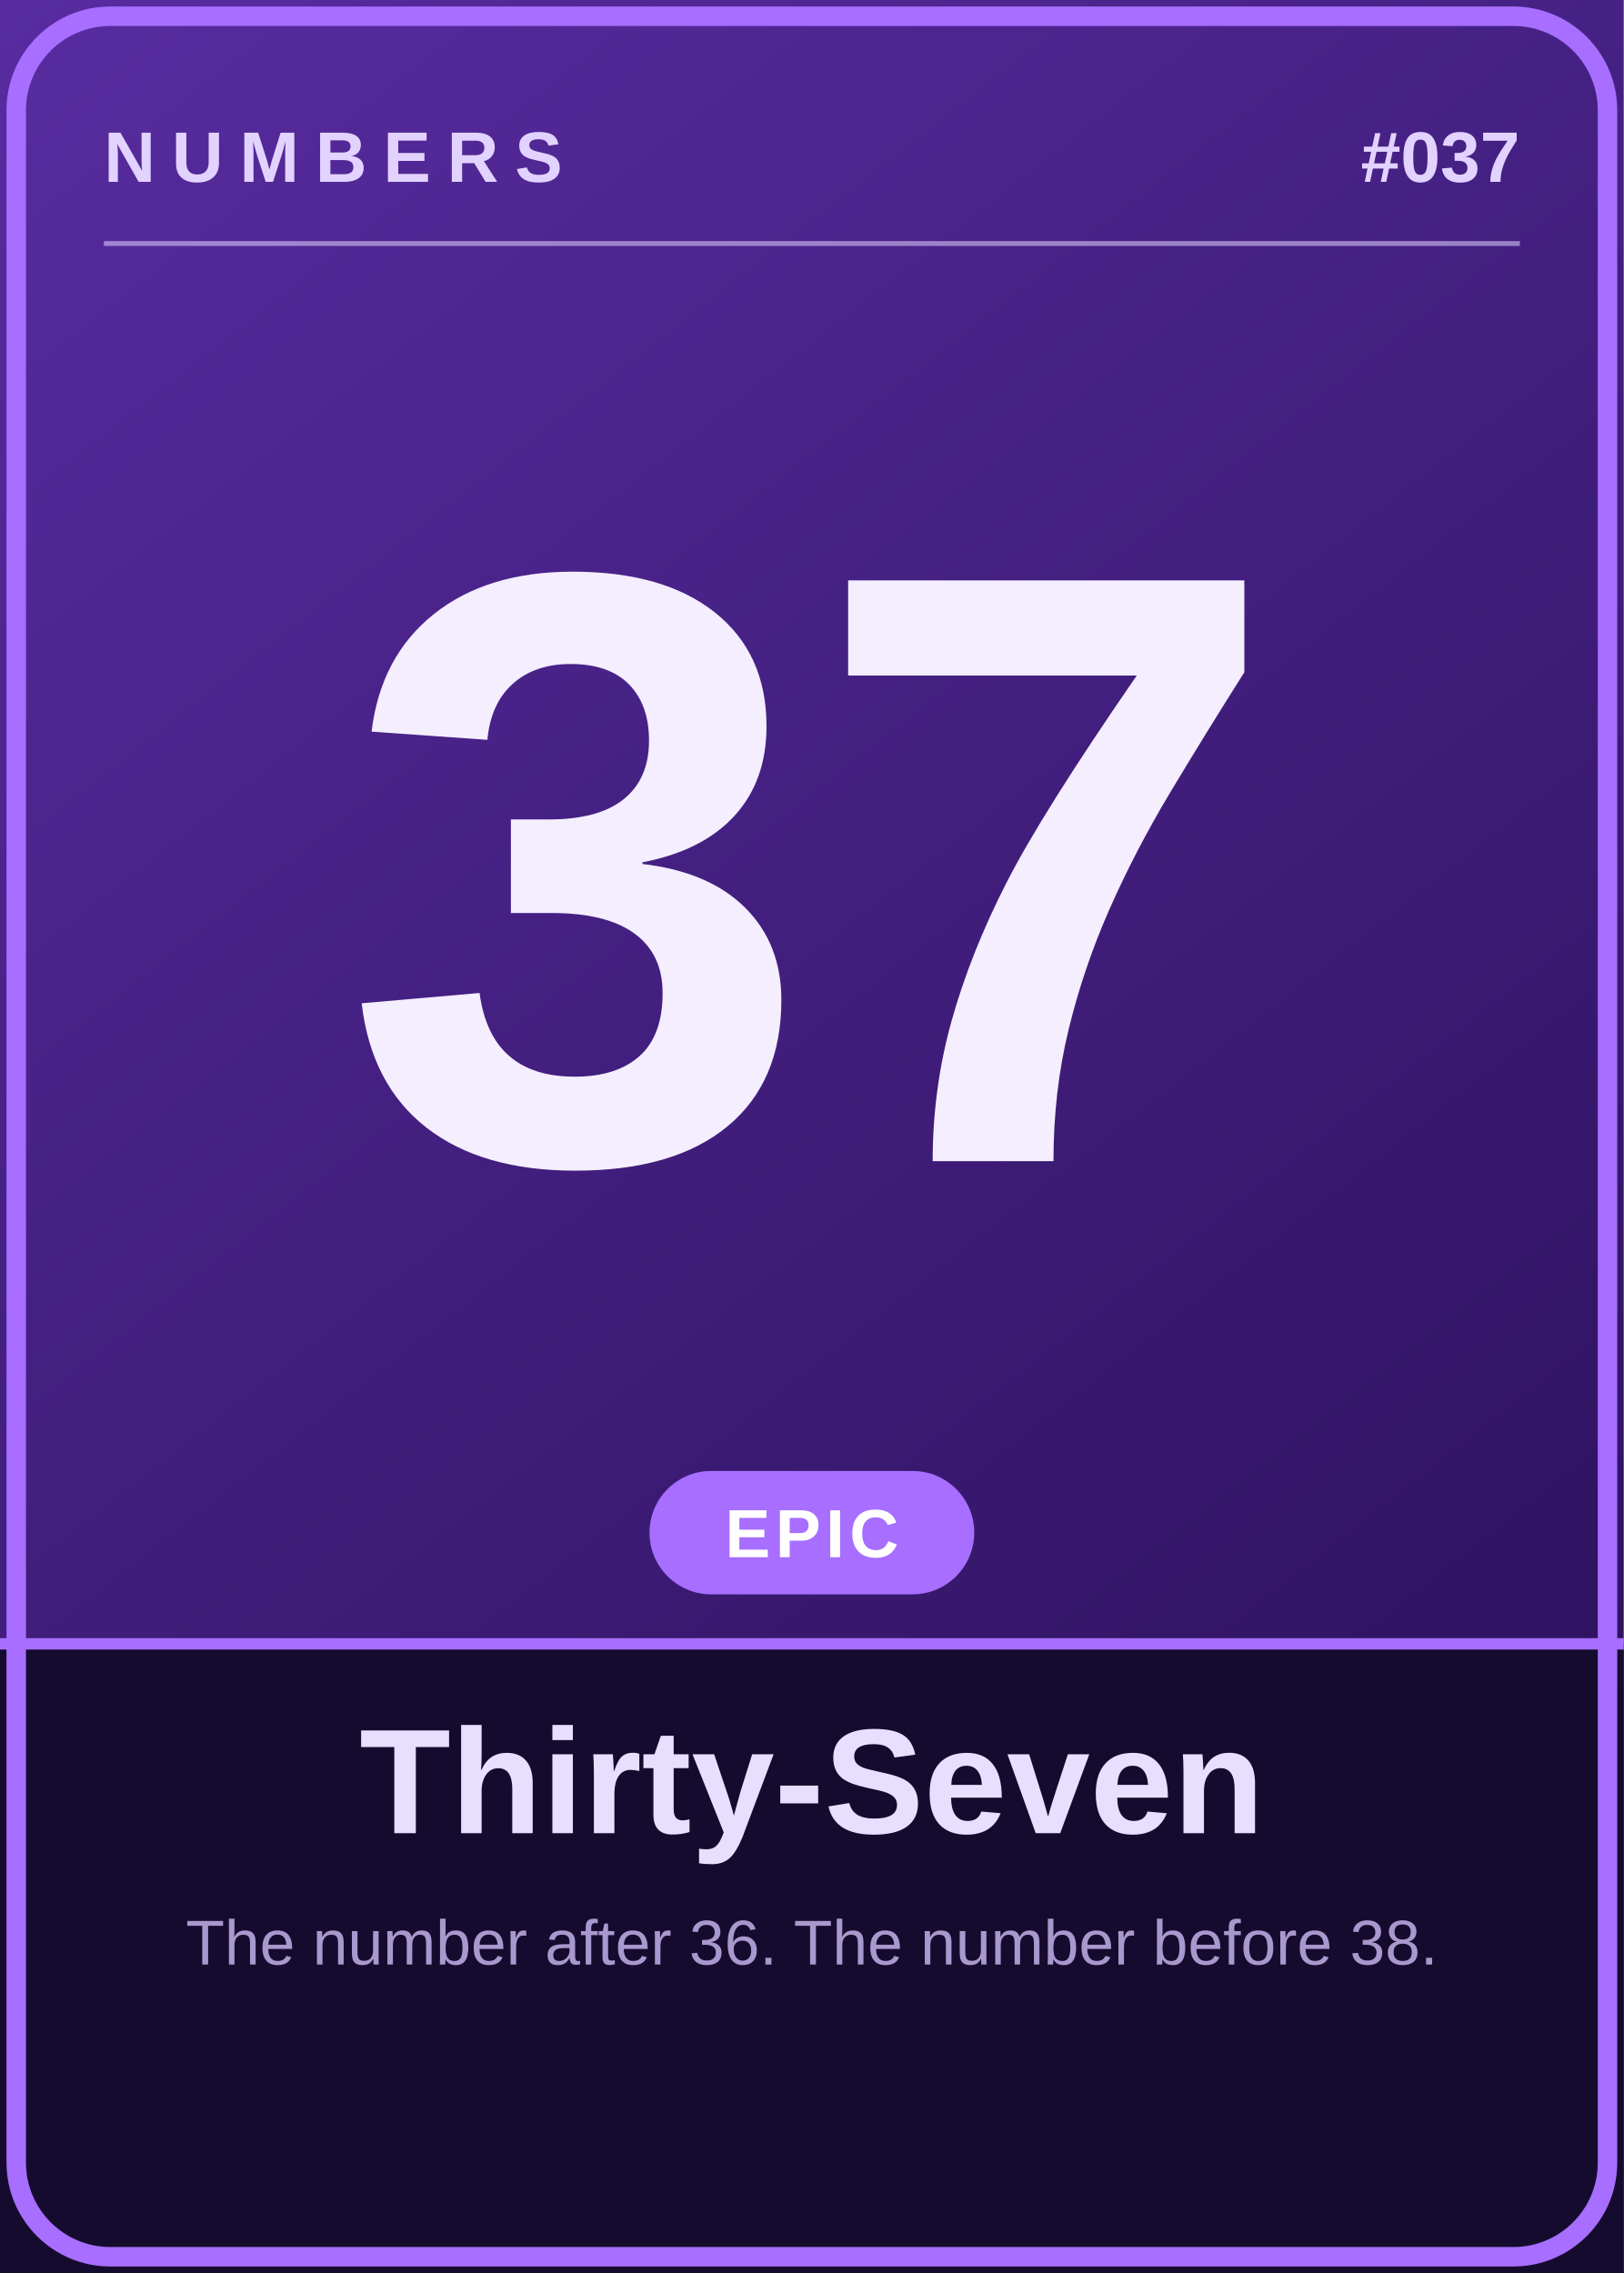
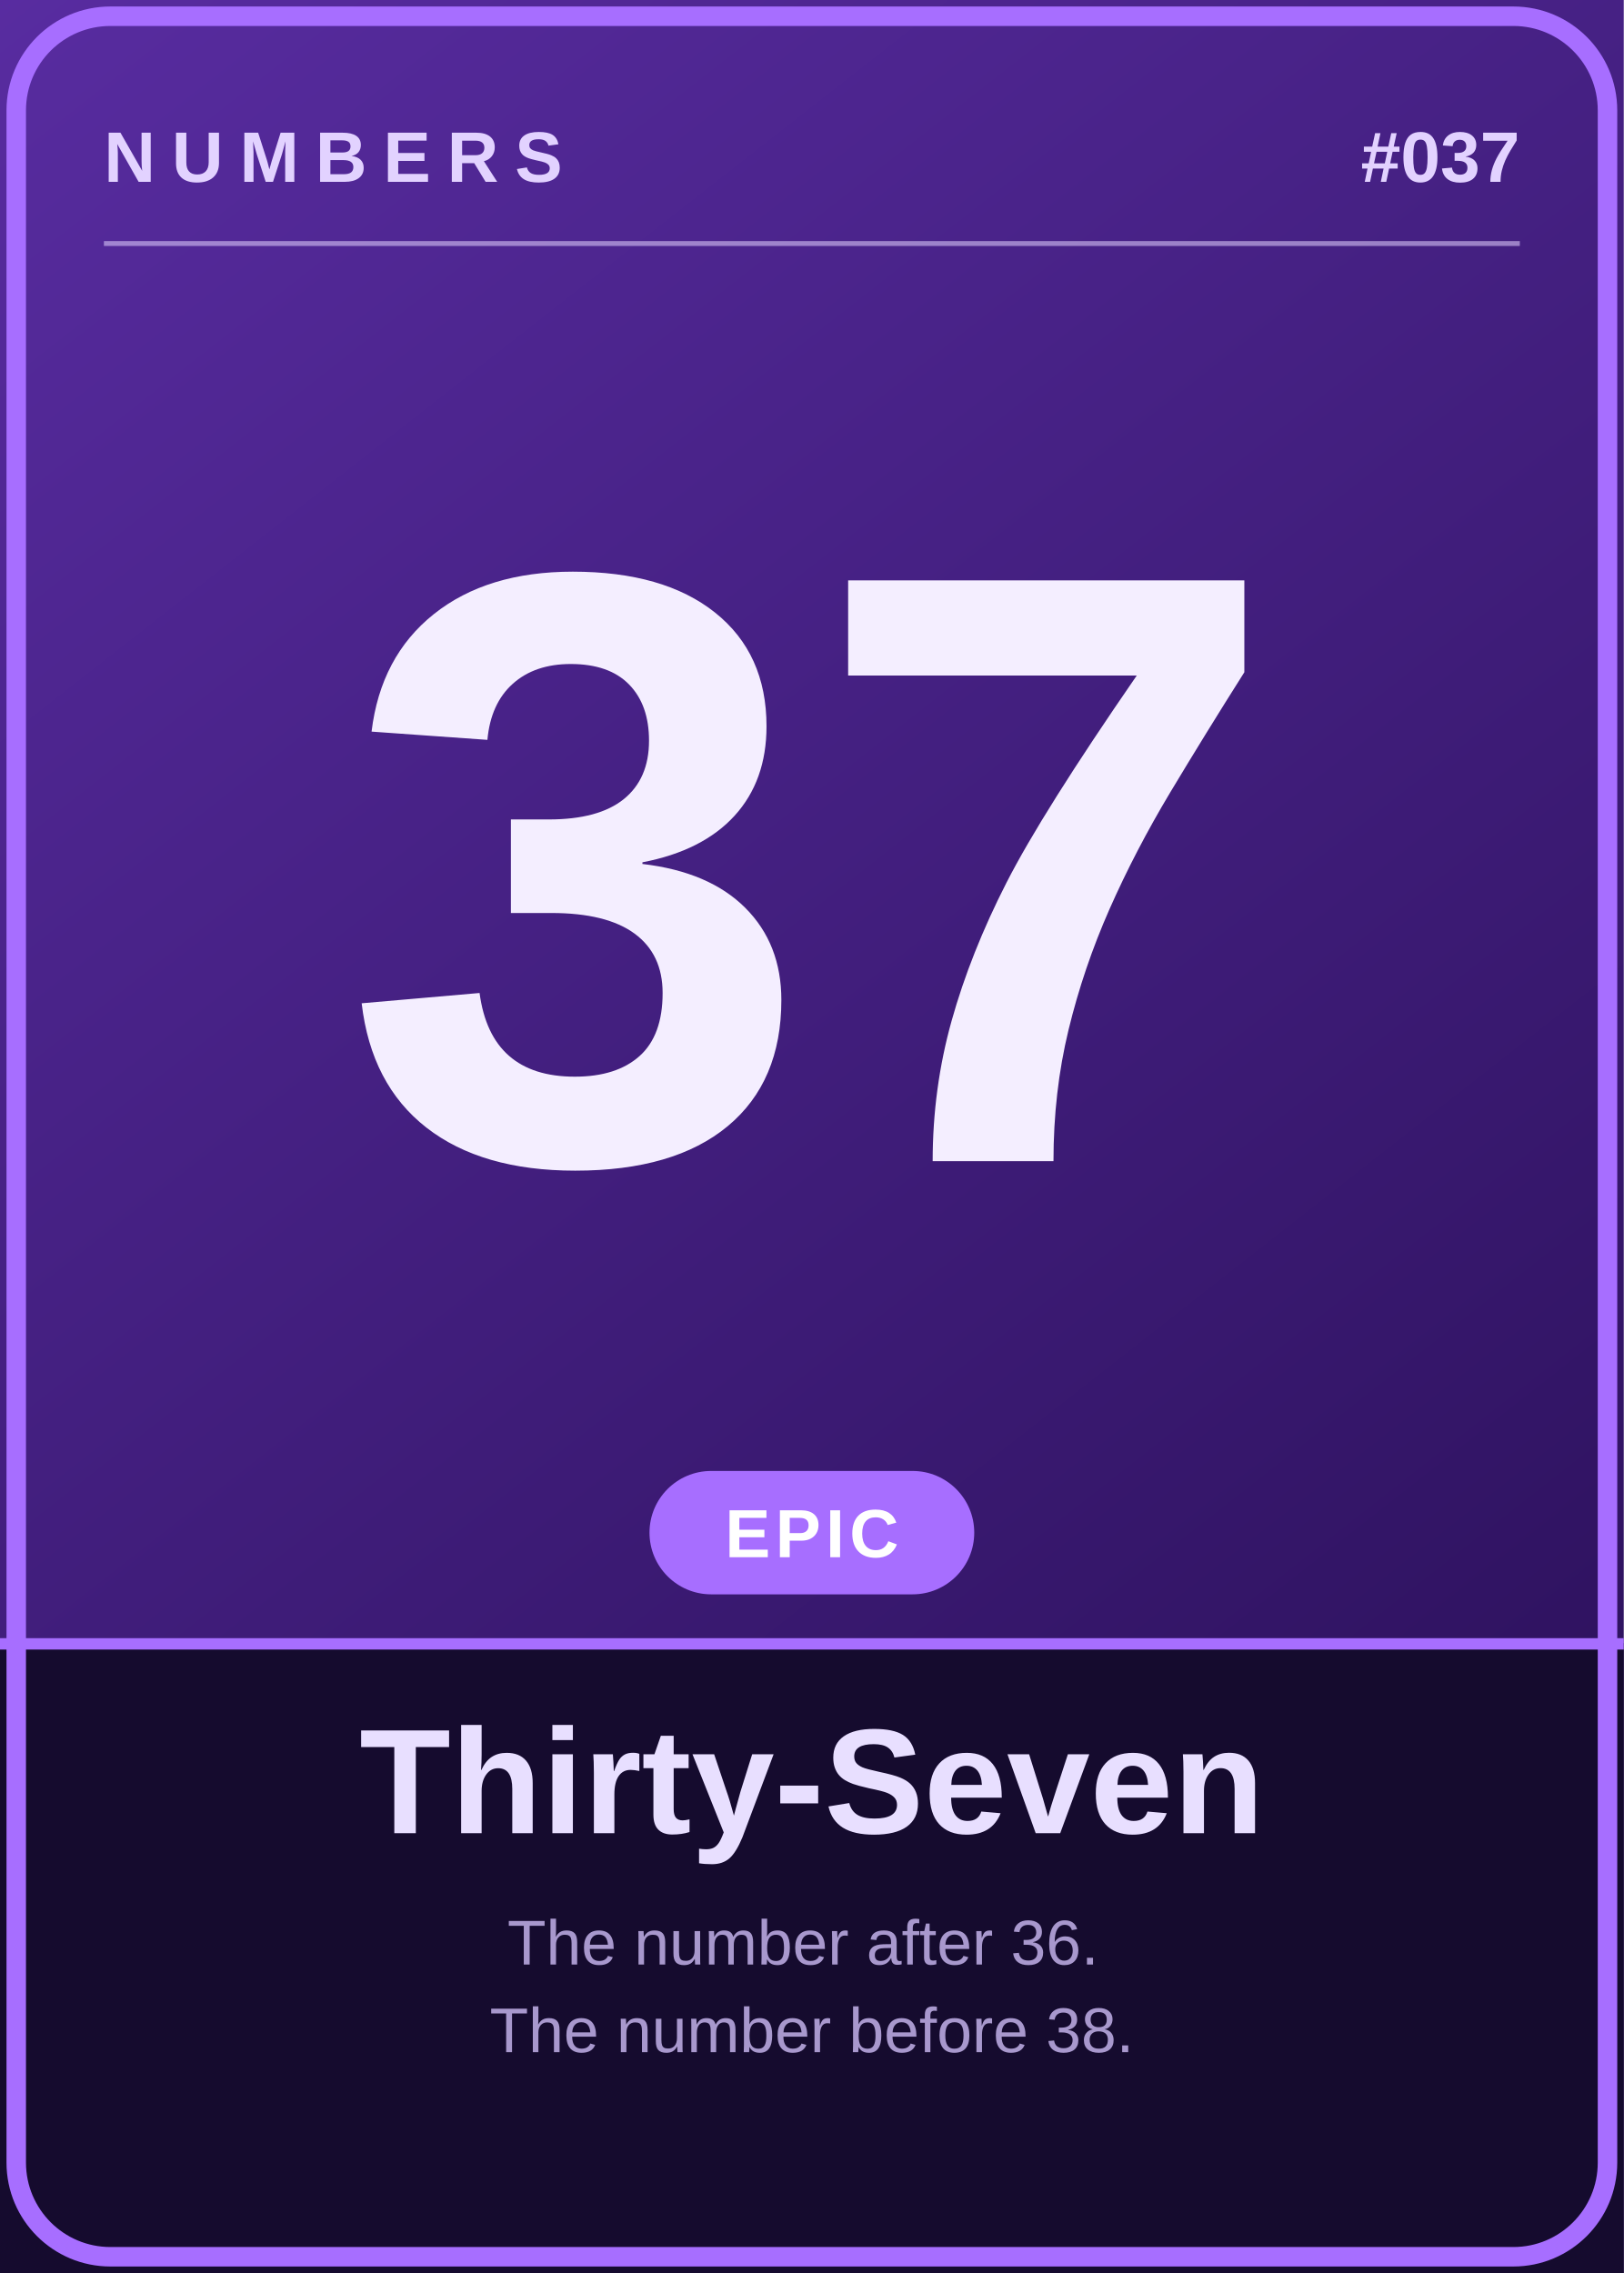
<svg xmlns="http://www.w3.org/2000/svg" viewBox="0 0 1000 1400">
  <defs>
    <linearGradient id="bg" x1="0" y1="0" x2="0.55" y2="1">
      <stop offset="0" stop-color="#582ca0" />
      <stop offset="1" stop-color="#2e125f" />
    </linearGradient>
  </defs>
  <rect width="1000" height="1400" fill="url(#bg)" />
  <rect y="1012" width="1000" height="388" fill="#150b2e" />
  <text x="500" y="528" dy="0.36em" text-anchor="middle" font-family="Arial, Helvetica, sans-serif" font-weight="900" font-size="520" fill="#f4eeff">37</text>
  <text x="64" y="112" font-family="Arial, Helvetica, sans-serif" font-weight="700" font-size="44" letter-spacing="10" fill="#e2d2ff">NUMBERS</text>
  <text x="936" y="112" text-anchor="end" font-family="Arial, Helvetica, sans-serif" font-weight="700" font-size="44" fill="#e2d2ff">#037</text>
  <line x1="64" y1="150" x2="936" y2="150" stroke="#e2d2ff" stroke-width="3" opacity="0.55" />
  <rect x="400" y="906" width="200" height="76" rx="38" fill="#a76eff" />
  <text x="500" y="944" dy="0.36em" text-anchor="middle" font-family="Arial, Helvetica, sans-serif" font-weight="700" font-size="42" letter-spacing="3" fill="#ffffff">EPIC</text>
  <rect y="1009" width="1000" height="7" fill="#a76eff" />
  <text x="500" y="1096" dy="0.36em" text-anchor="middle" font-family="Arial, Helvetica, sans-serif" font-weight="700" font-size="92" fill="#e8dfff">Thirty-Seven</text>
  <text y="1210" font-family="Arial, Helvetica, sans-serif" font-size="39" fill="#a898cd" text-anchor="middle">
-     <tspan x="500" dy="0">The number after 36. The number before 38.</tspan>
+     <tspan x="500" dy="0" font-size="39">The number after 36.</tspan>
+     <tspan x="500" dy="54" font-size="39">The number before 38.</tspan>
  </text>
  <rect x="10" y="10" width="980" height="1380" rx="58" fill="none" stroke="#a76eff" stroke-width="12" />
</svg>
